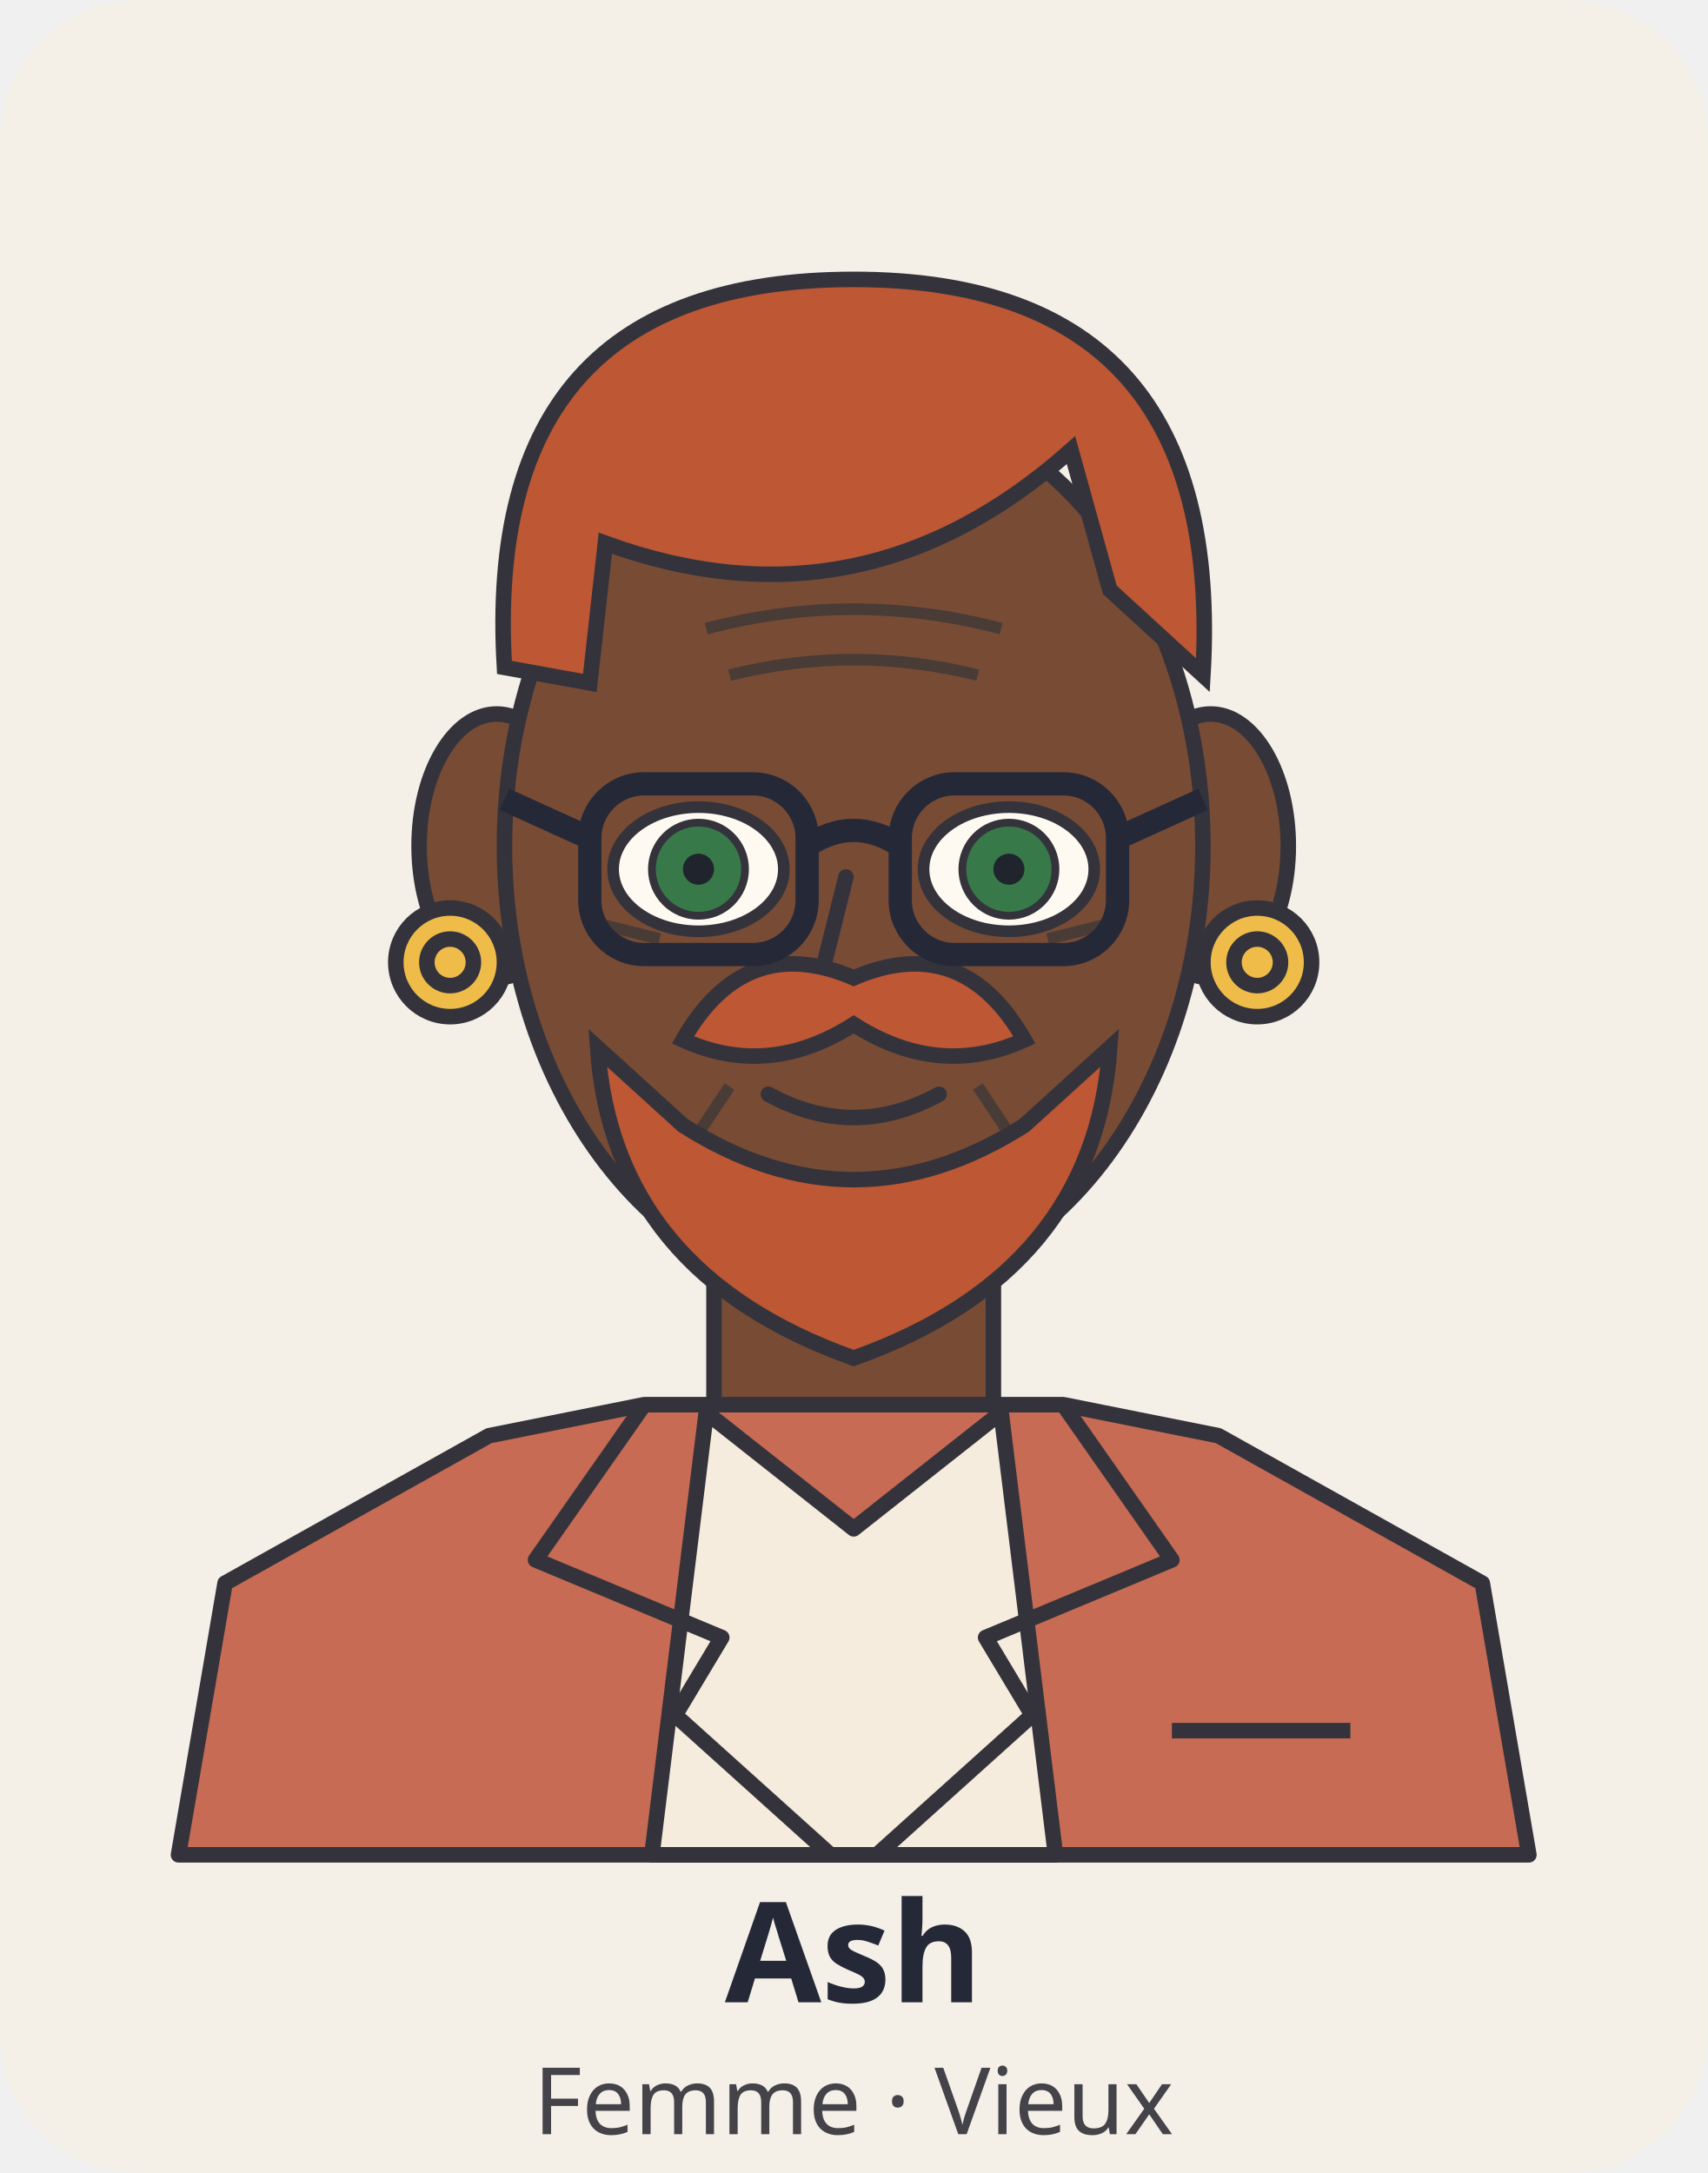
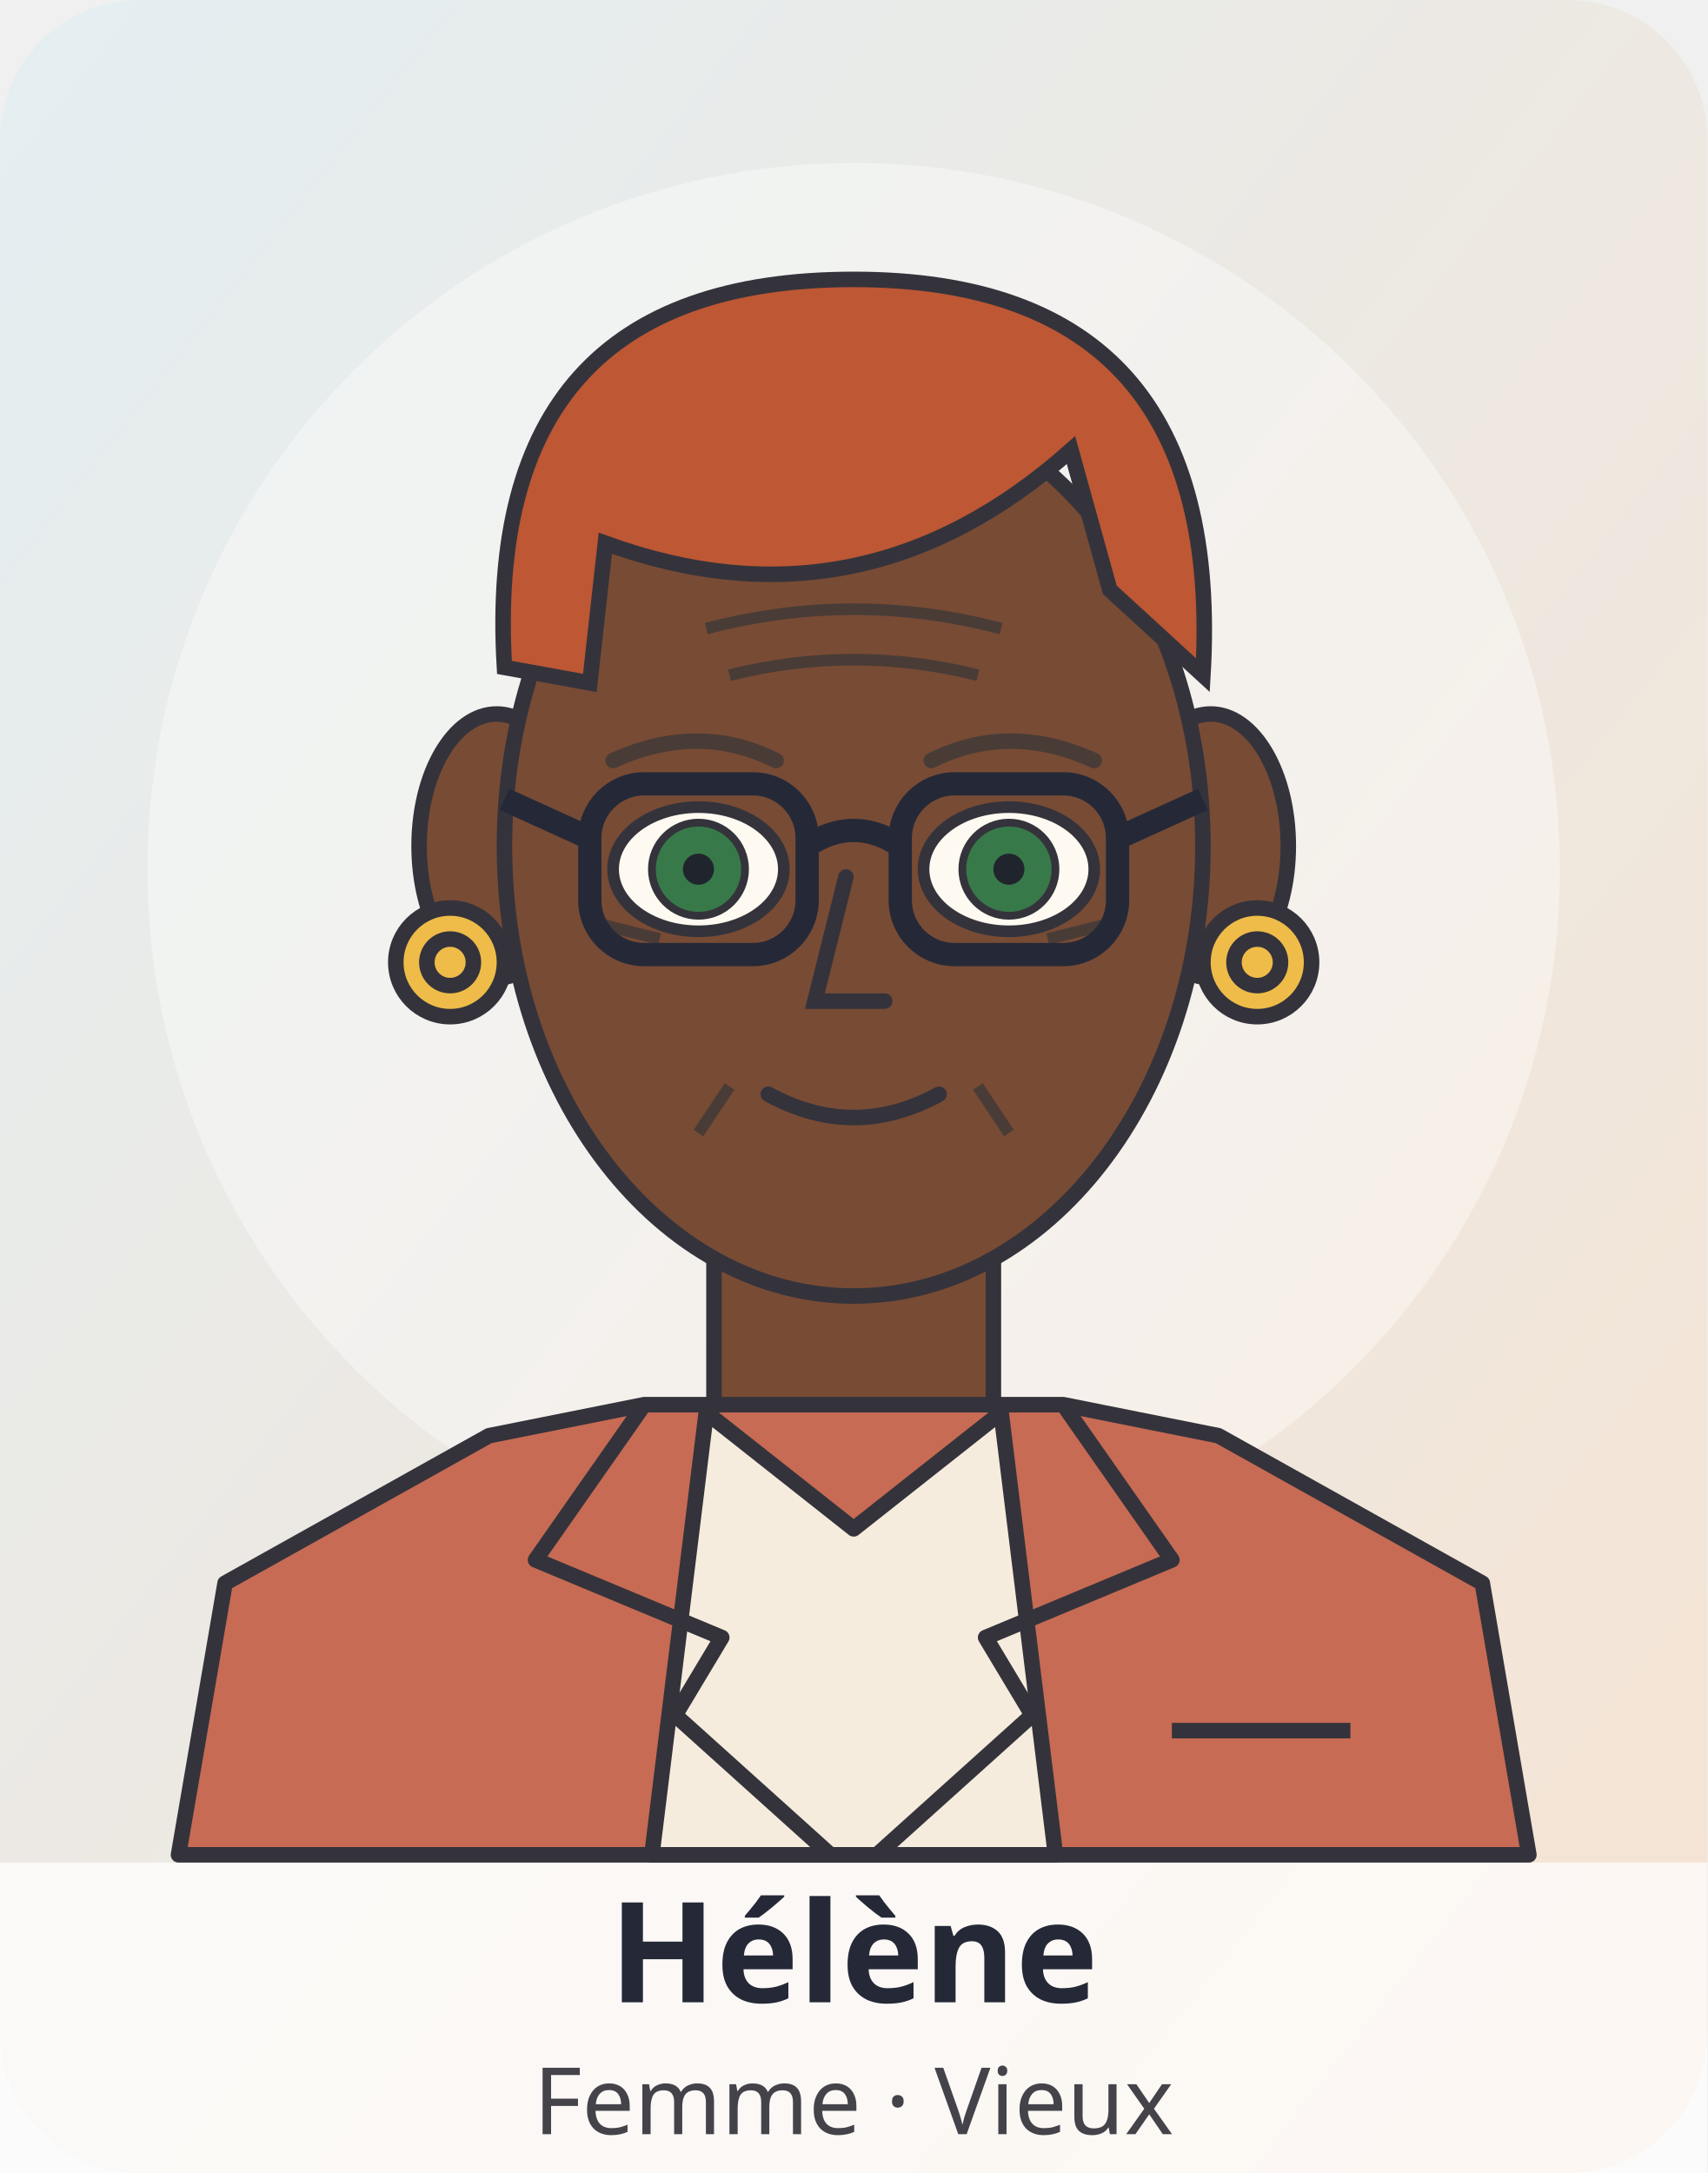
<svg xmlns="http://www.w3.org/2000/svg" viewBox="0 0 220 280" role="img" aria-labelledby="title-c24 desc-c24">
-   <rect width="220" height="280" rx="18" fill="#f4efe7" />
+   <defs>
+     <linearGradient id="fond-c24" x2="1" y2="1">
+       <stop stop-color="#e4eef2" />
+       <stop offset="1" stop-color="#f6e3d2" />
+     </linearGradient>
+   </defs>
+   <rect width="220" height="280" rx="18" fill="url(#fond-c24)" />
+   <circle cx="110" cy="112" r="91" fill="#fff" opacity=".38" />
+   <path d="M0 240 H220 V280 H0Z" fill="#fff" opacity=".72" />
  <path d="M92 153 V186 Q110 203 128 186 V153" fill="#784b35" stroke="#34333b" stroke-width="2" />
  <path d="M83 181 L63 185 L29 204 L23 239 L197 239 L191 204 L157 185 L137 181Z" fill="#c76b54" stroke="#34333b" stroke-width="2" stroke-linejoin="round" />
  <path d="M91 182 L110 197 L129 182 L136 239 L84 239Z" fill="#f6ecdd" stroke="#34333b" stroke-width="2" stroke-linejoin="round" />
  <path d="M83 181 L69 201 L93 211 L87 221 L107 239 M137 181 L151 201 L127 211 L133 221 L113 239" fill="none" stroke="#34333b" stroke-width="2" stroke-linejoin="round" />
  <path d="M151 223 H174" stroke="#34333b" stroke-width="2" stroke-linejoin="round" />
  <g fill="#784b35" stroke="#34333b" stroke-width="2">
    <ellipse cx="64" cy="109" rx="10" ry="17" />
    <ellipse cx="156" cy="109" rx="10" ry="17" />
    <ellipse cx="110" cy="109" rx="45" ry="58" />
  </g>
  <path d="M65 86 Q62 36 110 36 Q158 36 155 87 L143 76 L138 58 Q111 82 78 70 L76 88Z" fill="#bd5734" stroke="#34333b" stroke-width="2" />
  <path d="M91 81 Q110 76 129 81 M94 87 Q110 83 126 87 M77 119 L85 121 M143 119 L135 121 M90 146 L94 140 M130 146 L126 140" fill="none" stroke="#493c36" stroke-width="1.5" />
  <g fill="#fffaf1" stroke="#34333b" stroke-width="1.5">
    <ellipse cx="90" cy="112" rx="11" ry="8" />
    <ellipse cx="130" cy="112" rx="11" ry="8" />
  </g>
  <g fill="#38794a" stroke="#34333b" stroke-width="1">
    <circle cx="90" cy="112" r="6" />
    <circle cx="130" cy="112" r="6" />
  </g>
  <g fill="#20242c">
    <circle cx="90" cy="112" r="2" />
    <circle cx="130" cy="112" r="2" />
  </g>
+   <path d="M79 98 Q90 93 100 98 M120 98 Q130 93 141 98" fill="none" stroke="#493c36" stroke-width="2" stroke-linecap="round" />
  <path d="M109 113 L105 129 L114 129 M99 141 Q110 147 121 141" fill="none" stroke="#34333b" stroke-width="2" stroke-linecap="round" />
-   <path d="M77 135 Q79 164 110 175 Q141 164 143 135 L132 145 Q110 159 88 145Z" fill="#bd5734" stroke="#34333b" stroke-width="2" />
-   <path d="M110 126 Q96 120 88 134 Q99 139 110 132 Q121 139 132 134 Q124 120 110 126Z" fill="#bd5734" stroke="#34333b" stroke-width="2" />
  <g fill="none" stroke="#252937" stroke-width="3">
    <rect x="76" y="101" width="28" height="22" rx="7" />
    <rect x="116" y="101" width="28" height="22" rx="7" />
    <path d="M104 109 Q110 105 116 109 M76 108 L65 103 M144 108 L155 103" />
  </g>
  <g fill="#efbc49" stroke="#34333b" stroke-width="2">
    <circle cx="58" cy="124" r="7" />
    <circle cx="162" cy="124" r="7" />
    <circle cx="58" cy="124" r="3" fill="none" />
    <circle cx="162" cy="124" r="3" fill="none" />
  </g>
-   <text x="110" y="258" text-anchor="middle" font-family="sans-serif" font-size="18" font-weight="700" fill="#252937">Ash</text>
+   <text x="110" y="258" text-anchor="middle" font-family="sans-serif" font-size="18" font-weight="700" fill="#252937">Hélène</text>
  <text x="110" y="275" text-anchor="middle" font-family="sans-serif" font-size="12" fill="#45434a">Femme · Vieux</text>
</svg>
